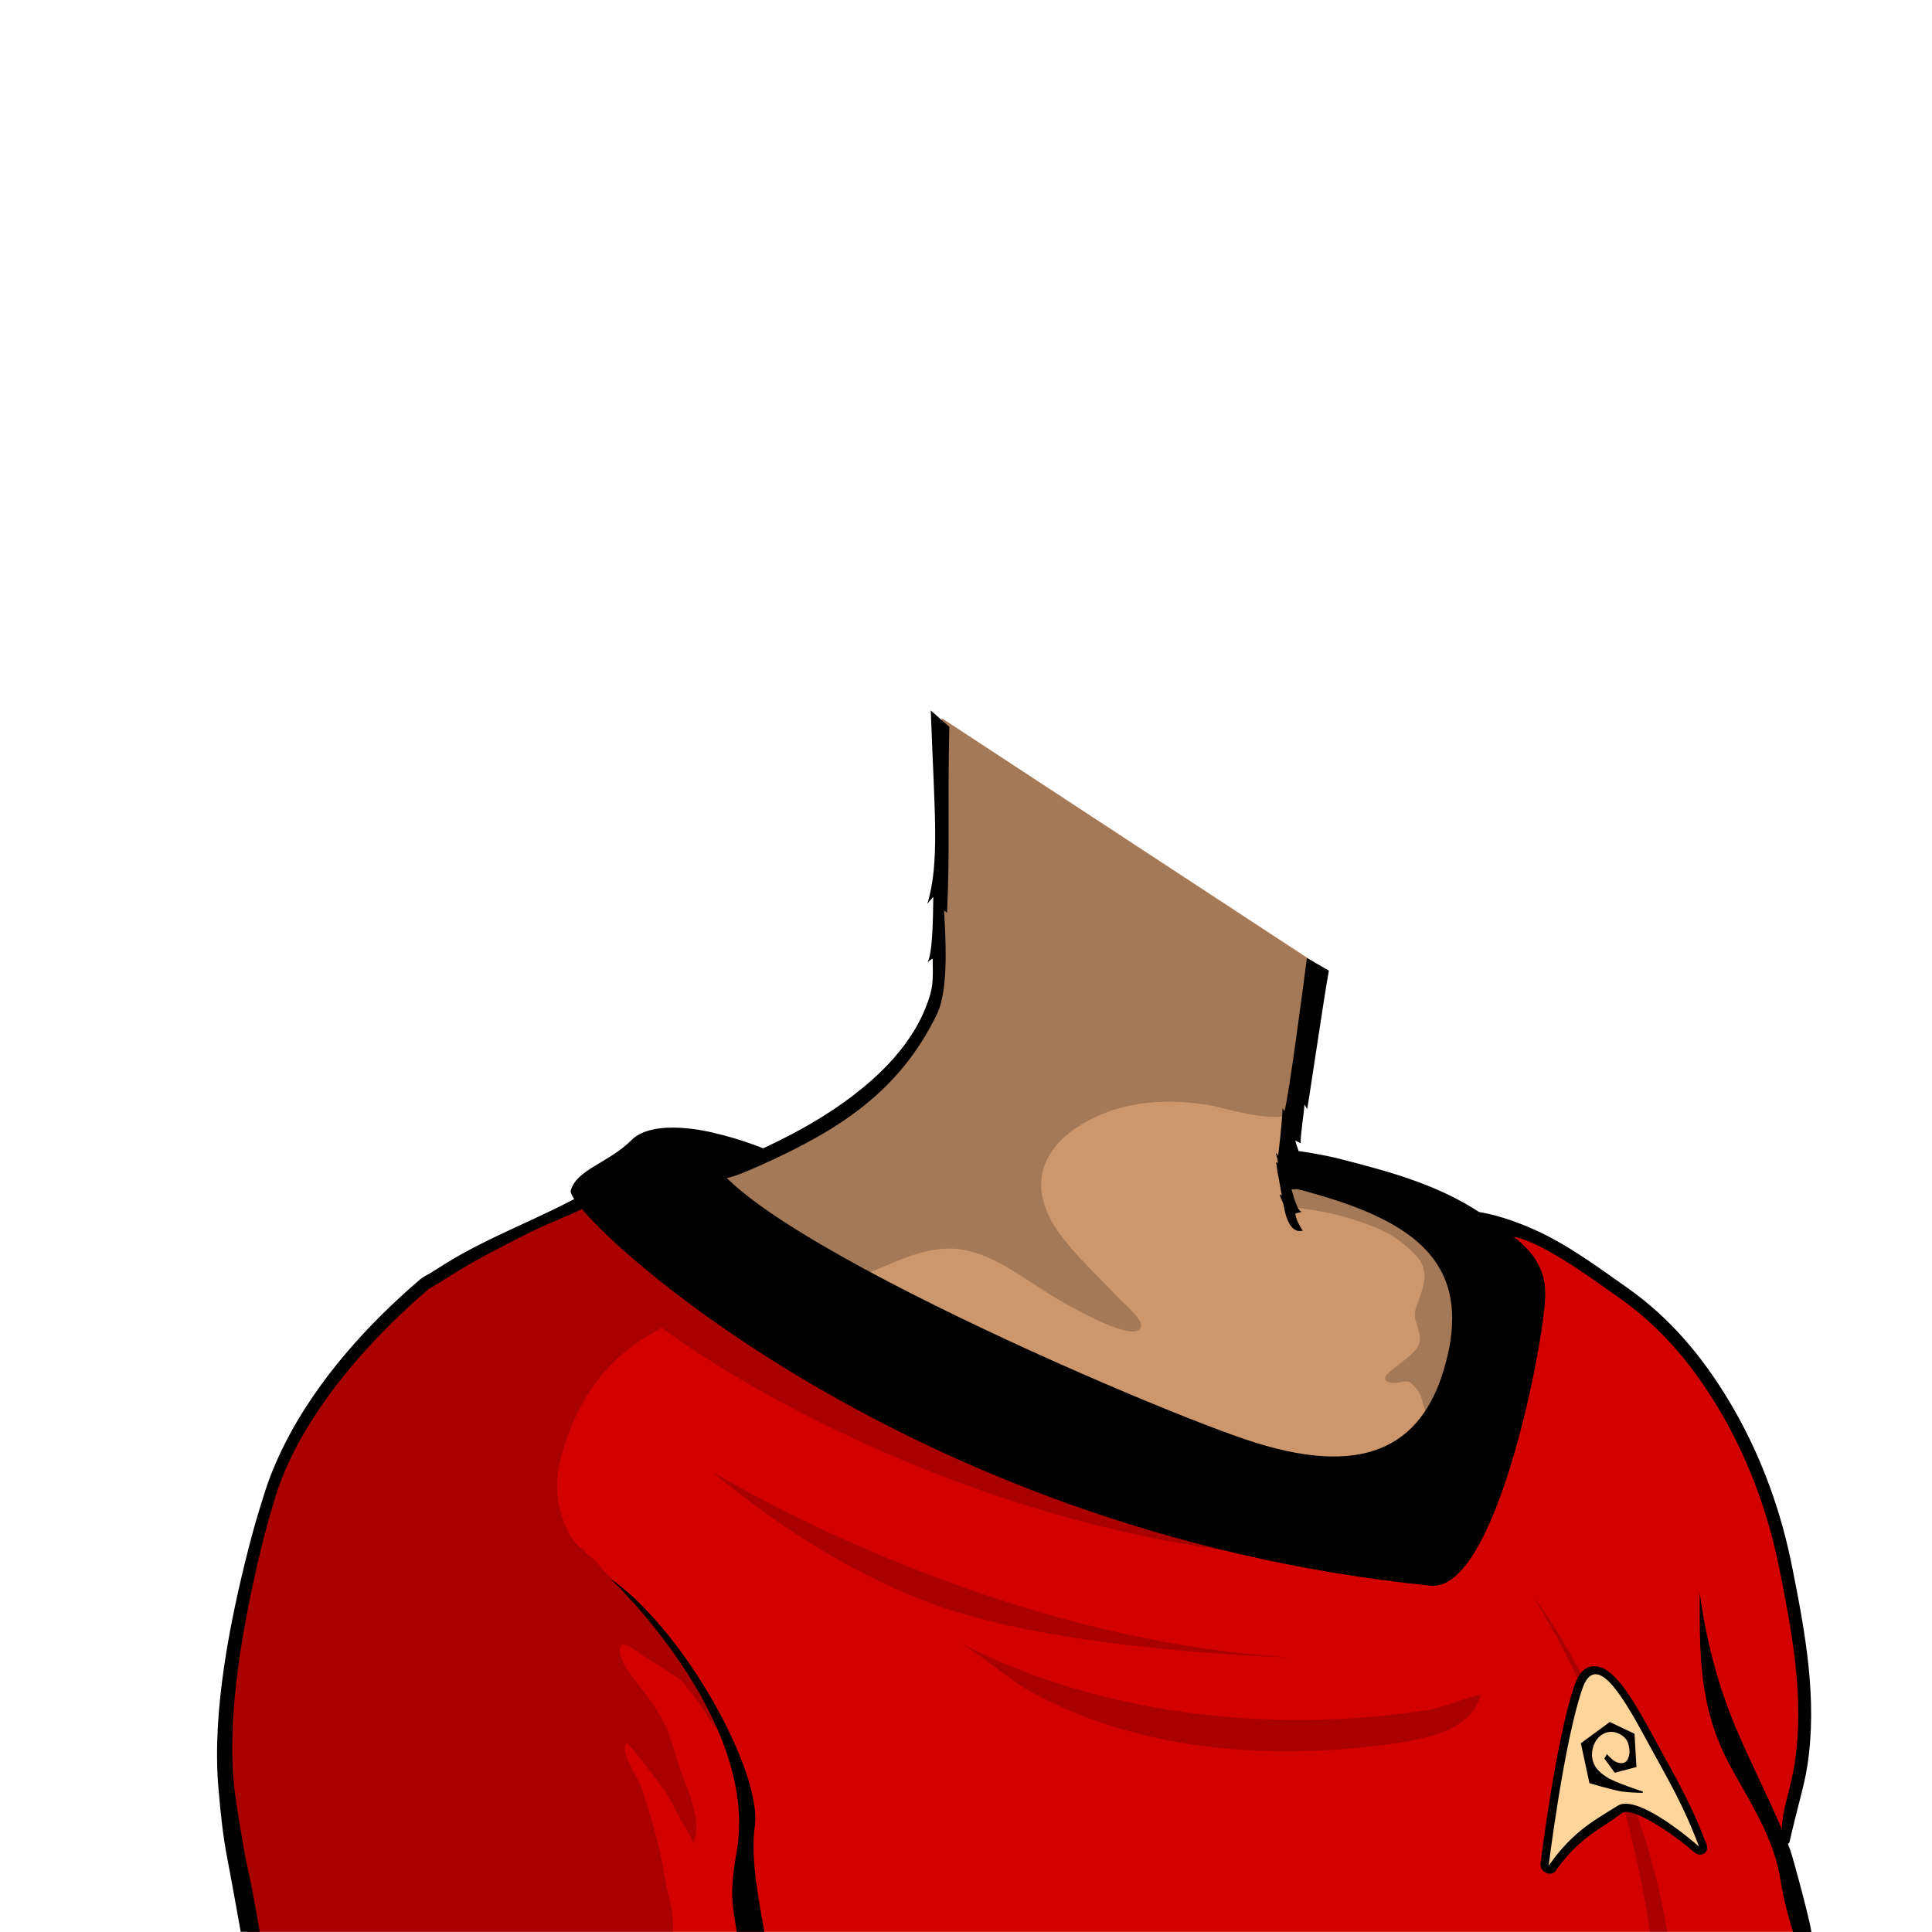
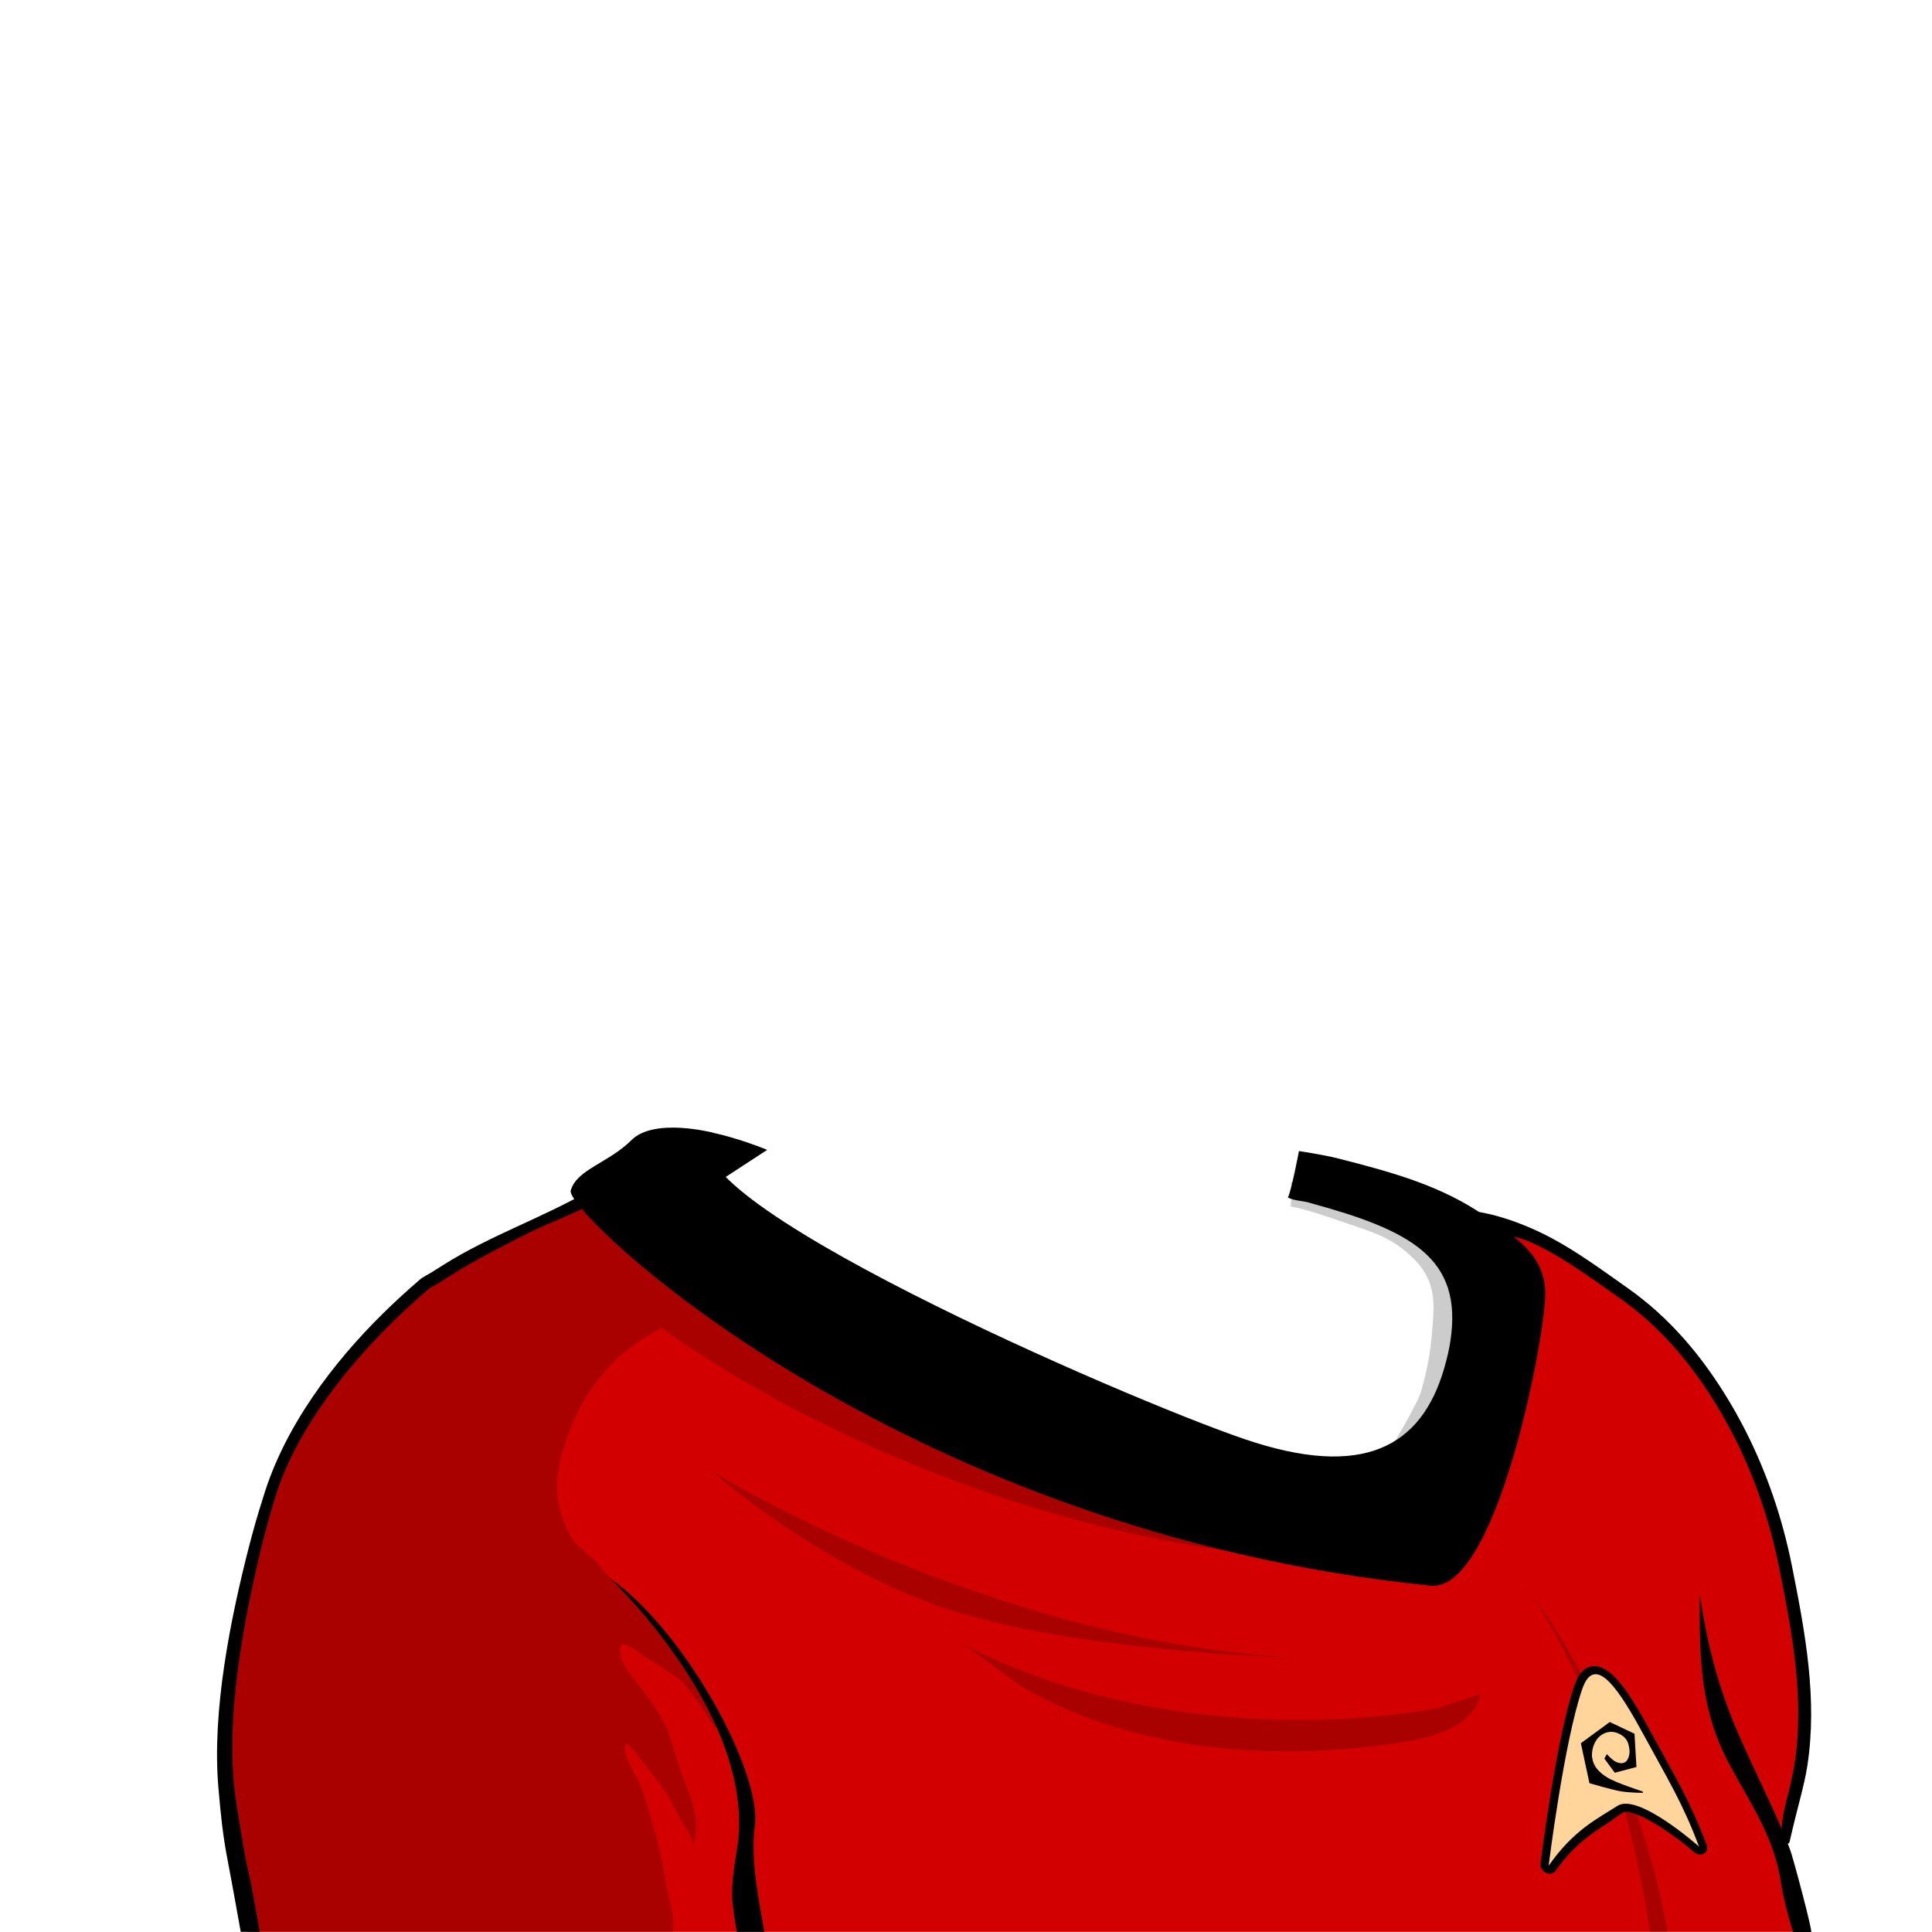
<svg xmlns="http://www.w3.org/2000/svg" version="1.1" id="svg18722" width="400" height="400" viewBox="0 0 400 400" xml:space="preserve">
  <defs id="defs18726" />
  <g id="layer1" style="display:none">
    <path d="m 283.203,206.169 -69.571,-54.875 -5.489,30.848 -6.207,17.475 c -3.965,4.803 -9.041,15.215 -18.424,23.548 -9.301,8.26 -23.844,13.489 -36.213,21.172 0,0 -14.909,16.74 61.205,48.912 76.113,32.172 84.745,27.987 88.931,20.14 4.184,-7.847 12.844,-41.349 8.92,-49.197 -6.956,-7.114 -22.023,-15.661 -39.111,-19.493 z" style="fill:#cd976d;fill-opacity:1;fill-rule:nonzero;stroke:none;stroke-width:1.333" id="path19870" />
    <path d="m 206.127,193.478 c 1.617,-3.929 2.913,-7.985 4.096,-12.064 1.291,-4.452 3.764,-24.061 5.256,-28.48 0,0 -3.833,-3.407 -3.833,-3.405 -1.011,4.996 -3.077,25.175 -4.128,30.153 -1.273,6.027 -3.689,11.929 -6.271,17.54 -2.109,4.584 -5.355,9.036 -8.349,13.077 -3.142,4.24 -6.747,7.938 -10.552,11.607 -9.847,9.496 -22.544,15.42 -35.24,20.512 0.401,0.984 1.52,1.521 2.581,1.551 1.399,0.037 4.179,-1.079 8.355,-2.967 15.955,-7.219 30.292,-18.603 40.228,-33.089 2.852,-4.16 5.62,-9 7.857,-14.435 z" style="fill:#000000;fill-opacity:1;fill-rule:nonzero;stroke:none;stroke-width:1.333" id="path19890" />
-     <path id="path19920" style="opacity:0.2;fill:#000000;fill-opacity:1;fill-rule:nonzero;stroke:none;stroke-width:1.333" d="m 213.633,151.295 -5.49,30.848 -0.176,0.494 -0.018,0.051 c -0.008,0.045 -0.016,0.08 -0.016,0.08 -0.592,3.267 -1.676,6.141 -3.115,8.736 -10e-4,0.002 -0.003,0.004 -0.004,0.006 l -2.879,8.107 c -2.973,3.602 -6.573,10.359 -12.145,17.027 -0.929,1.112 -1.912,2.221 -2.957,3.312 -0.513,0.536 -1.088,1.05 -1.631,1.576 -0.563,0.545 -1.094,1.103 -1.691,1.633 -0.014,0.012 -0.031,0.023 -0.045,0.035 -1.15,1.019 -2.378,1.993 -3.674,2.93 -9.184,6.64 -21.67,11.485 -32.494,18.207 0,0 -3.004,3.408 0.631,10.084 4.98,5.726 14.499,11.315 17.158,11.797 11.037,2 20.537,-7.647 31.389,-7.719 8.56,-0.057 16.284,7.041 23.461,11.033 1.507,0.837 15.568,9.024 16.307,5.066 0.293,-1.579 -4.003,-5.162 -4.896,-6.111 -3.933,-4.175 -8.28,-8.159 -11.734,-12.746 -2.711,-3.601 -4.668,-8.113 -3.879,-12.551 0.693,-3.899 3.438,-7.19 6.709,-9.422 8.351,-5.697 18.133,-6.576 27.859,-4.957 2.648,0.44 19.542,5.111 21.115,1.842 0,-0.001 4.459,-9.266 4.459,-9.266 l 7.324,-15.219 z m 53.586,98.479 c 3.801,0.733 7.832,0.962 13.572,2.904 5.595,1.893 8.482,3.223 12.512,7.404 3.279,3.714 0.743,7.504 -0.35,11.459 -0.293,2.161 1.43,4.261 0.947,6.369 -0.452,1.965 -3.195,3.668 -4.652,4.887 -1.188,0.991 -4.064,2.741 -1.4,3.473 1.172,0.323 2.848,-0.535 3.887,-0.174 0.449,0.157 1.309,1.219 1.688,1.617 1.215,1.279 1.27,5.123 2.678,5.834 2.56,1.295 5.515,-4.099 6.244,-5.721 1.755,-3.904 3.369,-7.891 4.387,-12.059 0.196,-0.802 0.363,-1.614 0.51,-2.43 0.246,-4.011 0.035,-7.302 -0.887,-9.146 -6.956,-7.114 -22.021,-15.66 -39.109,-19.492 0.284,2.605 0.031,3.958 -0.025,5.074 z" />
+     <path style="opacity:0.2;fill:#000000;fill-opacity:1;fill-rule:nonzero;stroke:none;stroke-width:1.333" d="m 213.633,151.295 -5.49,30.848 -0.176,0.494 -0.018,0.051 c -0.008,0.045 -0.016,0.08 -0.016,0.08 -0.592,3.267 -1.676,6.141 -3.115,8.736 -10e-4,0.002 -0.003,0.004 -0.004,0.006 l -2.879,8.107 c -2.973,3.602 -6.573,10.359 -12.145,17.027 -0.929,1.112 -1.912,2.221 -2.957,3.312 -0.513,0.536 -1.088,1.05 -1.631,1.576 -0.563,0.545 -1.094,1.103 -1.691,1.633 -0.014,0.012 -0.031,0.023 -0.045,0.035 -1.15,1.019 -2.378,1.993 -3.674,2.93 -9.184,6.64 -21.67,11.485 -32.494,18.207 0,0 -3.004,3.408 0.631,10.084 4.98,5.726 14.499,11.315 17.158,11.797 11.037,2 20.537,-7.647 31.389,-7.719 8.56,-0.057 16.284,7.041 23.461,11.033 1.507,0.837 15.568,9.024 16.307,5.066 0.293,-1.579 -4.003,-5.162 -4.896,-6.111 -3.933,-4.175 -8.28,-8.159 -11.734,-12.746 -2.711,-3.601 -4.668,-8.113 -3.879,-12.551 0.693,-3.899 3.438,-7.19 6.709,-9.422 8.351,-5.697 18.133,-6.576 27.859,-4.957 2.648,0.44 19.542,5.111 21.115,1.842 0,-0.001 4.459,-9.266 4.459,-9.266 l 7.324,-15.219 z" id="path19920" />
    <path d="m 285.866,207.638 c -0.011,-0.004 -0.125,0.151 -0.133,0.161 -3.985,5.219 -6.399,12.183 -9.179,18.081 -1.245,2.641 -2.552,5.261 -3.775,7.915 -1.973,4.285 -5.531,8.924 -4.212,13.912 0.204,0.773 1.896,8.104 1.395,7.94 -4.604,-1.516 -4.921,-10.645 -4.359,-14.457 0.132,-0.899 14.503,-36.109 14.503,-36.109 0,0 5.759,2.556 5.76,2.557" style="fill:#000000;fill-opacity:1;fill-rule:nonzero;stroke:none;stroke-width:1.333" id="path19894" />
  </g>
  <g id="g4" style="display:none">
    <path d="m 283.203,206.169 -69.571,-54.875 -5.489,30.848 -6.207,17.475 c -3.965,4.803 -9.041,15.215 -18.424,23.548 -9.301,8.26 -23.844,13.489 -36.213,21.172 0,0 -14.909,16.74 61.205,48.912 76.113,32.172 84.745,27.987 88.931,20.14 4.184,-7.847 12.844,-41.349 8.92,-49.197 -6.956,-7.114 -22.023,-15.661 -39.111,-19.493 z" style="display:inline;fill:#cd976d;fill-opacity:1;fill-rule:nonzero;stroke:none;stroke-width:1.333" id="path4" />
    <path id="path5" style="display:inline;opacity:1;fill:#000000;fill-opacity:1;fill-rule:nonzero;stroke:none;stroke-width:1.333" d="m 211.645,149.529 c -0.815,4.031 -2.31,17.836 -3.412,25.676 -0.989,5.04 -2.473,10.932 -4.404,13.85 0,0 1.008,-0.799 1.684,-1.527 -0.158,0.527 -0.315,1.054 -0.482,1.578 -1.375,3.175 -4.044,9.129 -5.432,10.809 0.209,-0.253 0.886,-0.411 1.191,-0.561 -0.355,0.523 -0.616,1.004 -0.746,1.551 -1.922,3.198 -4.267,6.012 -6.555,9.1 -3.142,4.24 -7.337,8.233 -11.143,11.902 -9.847,9.496 -22.544,15.42 -35.24,20.512 0.401,0.984 1.521,1.521 2.582,1.551 1.399,0.037 4.178,-1.079 8.354,-2.967 15.955,-7.219 30.293,-18.603 40.229,-33.09 2.852,-4.16 4.732,-8.555 6.969,-13.99 0.335,-0.815 0.831,-2.254 1.383,-3.932 0.507,-0.476 0.667,-0.181 1.52,-2.93 1.107,-3.569 1.761,-5.104 2.16,-6.383 0.4,-1.277 0.773,-2.352 1.23,-5.361 0.559,-3.673 1.809,-9.652 1.809,-9.652 0.313,-2.443 0.77,-8.678 2.138,-12.73 0,0 -3.834,-3.406 -3.834,-3.404 z m 68.461,55.553 c -0.843,2.063 -1.681,4.127 -2.521,6.191 -1.804,4.433 -3.606,8.867 -5.4,13.305 -0.416,1.032 -0.698,2.109 -0.988,3.18 -0.152,0.557 -0.282,1.136 -0.486,1.678 -0.156,0.419 -0.188,0.913 -0.387,1.314 -0.101,-0.216 -0.282,-0.42 -0.389,-0.639 -0.185,0.319 -0.288,0.718 -0.43,1.061 -0.233,0.564 -0.516,1.091 -0.758,1.648 -0.247,0.567 -0.553,1.129 -0.754,1.713 -0.253,0.731 -0.541,1.502 -0.654,2.271 -0.069,0.471 -0.072,0.951 -0.105,1.424 -0.011,0.167 -0.252,1.344 -0.184,1.408 -0.16,-0.153 -0.253,-0.495 -0.494,-0.525 -0.329,0.555 -0.504,1.46 -0.588,2.092 -0.121,-0.119 -0.205,-0.282 -0.398,-0.268 -0.151,0.492 -0.136,1.09 -0.234,1.615 -0.079,0.416 -0.106,0.801 -0.111,1.229 -0.008,0.804 -0.18,1.657 -0.066,2.461 0.063,0.445 0.368,0.735 0.379,1.207 -0.185,0.091 -0.383,-0.062 -0.58,-0.072 0.076,0.507 0.348,0.97 0.568,1.426 0.215,0.444 0.27,0.875 0.363,1.359 0.169,0.879 0.394,1.758 0.758,2.576 0.285,0.644 0.668,1.292 1.244,1.719 0.256,0.189 0.545,0.328 0.857,0.395 0.099,0.021 0.98,0.006 0.973,-0.006 -0.659,-1.145 -1.392,-2.25 -1.533,-3.615 0.483,-0.091 0.977,-0.196 1.428,-0.408 -0.944,0.472 -2.096,-4.174 -2.223,-4.627 0.451,0.115 1.089,0.131 1.209,-0.318 0.047,-0.173 -0.015,-0.355 -0.068,-0.525 -0.377,-1.208 -0.419,-2.519 -0.117,-3.748 0.443,0.248 0.954,0.372 1.461,0.357 -0.2,-1.845 0.032,-3.737 0.678,-5.479 0.369,0.192 0.741,0.384 1.111,0.574 0.709,-2.661 1.542,-5.235 2.814,-7.689 0.18,0.308 0.359,0.615 0.539,0.922 0.784,-1.392 0.864,-2.978 1.537,-4.406 2.78,-5.899 5.192,-12.863 9.178,-18.082 0.008,-0.011 0.122,-0.164 0.133,-0.16 -0.001,-0.001 -5.76,-2.557 -5.76,-2.557 z" />
    <path id="path6" style="display:inline;opacity:0.2;fill:#000000;fill-opacity:1;fill-rule:nonzero;stroke:none;stroke-width:1.333" d="m 213.633,151.295 -5.49,30.848 -0.176,0.494 -0.018,0.051 c -0.008,0.045 -0.016,0.08 -0.016,0.08 -0.592,3.267 -1.676,6.141 -3.115,8.736 -10e-4,0.002 -0.003,0.004 -0.004,0.006 l -2.879,8.107 c -2.973,3.602 -6.573,10.359 -12.145,17.027 -0.929,1.112 -1.912,2.221 -2.957,3.312 -0.513,0.536 -1.088,1.05 -1.631,1.576 -0.563,0.545 -1.094,1.103 -1.691,1.633 -0.014,0.012 -0.031,0.023 -0.045,0.035 -1.15,1.019 -2.378,1.993 -3.674,2.93 -9.184,6.64 -21.67,11.485 -32.494,18.207 0,0 -3.004,3.408 0.631,10.084 4.98,5.726 14.499,11.315 17.158,11.797 11.037,2 20.537,-7.647 31.389,-7.719 8.56,-0.057 16.284,7.041 23.461,11.033 1.507,0.837 15.568,9.024 16.307,5.066 0.293,-1.579 -4.003,-5.162 -4.896,-6.111 -3.933,-4.175 -8.28,-8.159 -11.734,-12.746 -2.711,-3.601 -4.668,-8.113 -3.879,-12.551 0.693,-3.899 3.438,-7.19 6.709,-9.422 8.351,-5.697 18.133,-6.576 27.859,-4.957 2.648,0.44 19.542,5.111 21.115,1.842 0,-0.001 4.459,-9.266 4.459,-9.266 l 7.324,-15.219 z m 53.586,98.479 c 3.801,0.733 7.832,0.962 13.572,2.904 5.595,1.893 8.482,3.223 12.512,7.404 3.279,3.714 0.743,7.504 -0.35,11.459 -0.293,2.161 1.43,4.261 0.947,6.369 -0.452,1.965 -3.195,3.668 -4.652,4.887 -1.188,0.991 -4.064,2.741 -1.4,3.473 1.172,0.323 2.848,-0.535 3.887,-0.174 0.449,0.157 1.309,1.219 1.688,1.617 1.215,1.279 1.27,5.123 2.678,5.834 2.56,1.295 5.515,-4.099 6.244,-5.721 1.755,-3.904 3.369,-7.891 4.387,-12.059 0.196,-0.802 0.363,-1.614 0.51,-2.43 0.246,-4.011 0.035,-7.302 -0.887,-9.146 -6.956,-7.114 -22.021,-15.66 -39.109,-19.492 0.284,2.605 0.031,3.958 -0.025,5.074 z" />
  </g>
-   <g id="g3">
+   <g id="g3" style="display:none">
    <path d="m 272.626,199.586 -77.633,-50.881 c 0,0 -0.754,21.943 -0.83,32.919 -0.046,6.639 0.228,19.916 0.228,19.916 -0.859,7.613 -1.497,13.292 -10.88,21.625 -9.301,8.26 -23.844,13.489 -36.213,21.172 0,0 -14.909,16.74 61.205,48.912 76.113,32.172 84.745,27.987 88.931,20.14 4.184,-7.847 12.844,-41.349 8.92,-49.197 -6.956,-7.114 -22.023,-15.661 -39.111,-19.493 z" style="display:inline;fill:#cd976d;fill-opacity:1;fill-rule:nonzero;stroke:none;stroke-width:1.333" id="path1" />
    <path id="path2" style="display:inline;opacity:1;fill:#000000;fill-opacity:1;fill-rule:nonzero;stroke:none;stroke-width:1.333" d="m 192.709,147.088 c 0.735,20.973 1.907,31.46 -0.716,40.043 0,0 0.564,-0.725 1.24,-1.453 -0.068,5.014 -0.162,11.779 -1.224,13.61 0.209,-0.253 0.781,-0.673 1.087,-0.822 0.094,4.903 0.162,6.165 -1.531,10.355 -1.978,4.892 -5.414,9.416 -9.219,13.086 -9.847,9.496 -22.544,15.42 -35.24,20.512 0.401,0.984 1.521,1.521 2.582,1.551 1.399,0.037 4.178,-1.079 8.354,-2.967 15.955,-7.219 28.202,-15.126 35.939,-31.019 2.492,-5.119 1.786,-15.936 1.473,-21.546 0.101,0.164 0.406,0.342 0.63,0.522 0.62,-13.947 0.064,-20.595 0.461,-38.466 0,0 -3.834,-3.406 -3.834,-3.404 z m 73.22,82.982 c -0.101,-0.216 -0.282,-0.42 -0.389,-0.639 -0.11,3.641 -0.94,9.799 -0.897,9.839 -0.16,-0.153 -0.253,-0.495 -0.494,-0.525 0.161,0.6 0.483,1.532 0.399,2.164 -0.121,-0.119 -0.205,-0.282 -0.398,-0.268 0.202,0.544 0.238,1.218 0.308,1.831 0.054,0.468 0.22,0.938 0.287,1.431 0.109,0.797 0.298,1.533 0.411,2.337 0.063,0.445 0.113,0.689 0.248,1.22 -0.12,-0.02 -0.259,-0.055 -0.436,-0.177 0.076,0.507 0.335,1.061 0.555,1.517 0.215,0.444 0.27,0.875 0.363,1.359 0.169,0.879 0.394,1.758 0.758,2.576 0.285,0.644 0.668,1.292 1.244,1.719 0.256,0.189 0.545,0.328 0.857,0.395 0.099,0.021 0.98,0.006 0.973,-0.006 -0.659,-1.145 -1.392,-2.25 -1.533,-3.615 0.483,-0.091 0.977,-0.196 1.428,-0.408 -0.944,0.472 -2.096,-4.174 -2.223,-4.627 0.451,0.115 1.089,0.131 1.209,-0.318 0.047,-0.173 -0.015,-0.355 -0.068,-0.525 -0.377,-1.208 -0.419,-2.519 -0.117,-3.748 0.443,0.248 0.954,0.372 1.461,0.357 -0.2,-1.845 -1.209,-3.937 -1.728,-5.845 0.369,0.192 0.741,0.384 1.111,0.574 0.173,-3.309 0.572,-5.068 0.827,-8.003 0.18,0.308 0.359,0.615 0.539,0.922 0.172,-0.305 3.548,-23.607 4.504,-28.646 l -4.549,-2.63 c -0.495,3.9 -3.825,29.283 -4.65,31.74 z" />
    <path id="path3" style="display:inline;opacity:0.2;fill:#000000;fill-opacity:1;fill-rule:nonzero;stroke:none;stroke-width:1.333" d="m 194.994,148.706 c -0.321,12.519 -0.042,20.537 -0.392,28.23 -0.351,7.693 -0.598,9.699 -0.73,17.378 -0.034,2.01 0.772,4.014 0.15,9.741 -0.622,5.716 -2.653,9.027 -4.97,12.22 -2.405,3.313 -4.788,6.223 -5.54,6.891 -0.014,0.012 -0.031,0.023 -0.045,0.035 -9.299,8.234 -23.471,13.252 -36.168,21.137 0,0 -3.004,3.408 0.631,10.084 4.98,5.726 14.499,11.315 17.158,11.797 11.037,2 20.537,-7.647 31.389,-7.719 8.56,-0.057 16.284,7.041 23.461,11.033 1.507,0.837 15.568,9.024 16.307,5.066 0.293,-1.579 -4.003,-5.162 -4.896,-6.111 -3.933,-4.175 -8.28,-8.159 -11.734,-12.746 -2.711,-3.601 -4.668,-8.113 -3.879,-12.551 0.693,-3.899 3.438,-7.19 6.709,-9.422 8.351,-5.697 18.133,-6.576 27.859,-4.957 2.648,0.44 15.77,4.445 17.343,1.176 2.374,-5.425 1.494,-21.87 5.422,-30.032 z m 72.225,101.067 c 3.801,0.733 7.832,0.962 13.572,2.904 5.595,1.893 8.482,3.223 12.512,7.404 3.279,3.714 0.743,7.504 -0.35,11.459 -0.293,2.161 1.43,4.261 0.947,6.369 -0.452,1.965 -3.195,3.668 -4.652,4.887 -1.188,0.991 -4.064,2.741 -1.4,3.473 1.172,0.323 2.848,-0.535 3.887,-0.174 0.449,0.157 1.309,1.219 1.688,1.617 1.215,1.279 1.27,5.123 2.678,5.834 2.56,1.295 5.515,-4.099 6.244,-5.721 1.755,-3.904 3.369,-7.891 4.387,-12.059 0.196,-0.802 0.363,-1.614 0.51,-2.43 0.246,-4.011 0.035,-7.302 -0.887,-9.146 -6.956,-7.114 -22.021,-15.66 -39.109,-19.492 0.284,2.605 0.031,3.958 -0.025,5.074 z" />
  </g>
  <g id="g18730">
    <path d="m 51.22,399.967 c 0.157,-3.777 -0.619,-8.853 -1.349,-12.359 -0.169,-0.815 -0.337,-1.619 -0.491,-2.415 -0.339,-1.756 -0.733,-3.455 -1.117,-5.097 -0.74,-3.175 -1.497,-6.428 -1.811,-9.993 -1.091,-12.448 0.939,-28.527 6.203,-49.152 0.892,-3.495 1.879,-6.932 2.932,-10.217 4.099,-13.757 13.952,-27.109 24.605,-37.627 2.391,-2.36 4.979,-4.739 7.689,-7.069 0.351,-0.301 0.825,-0.565 1.329,-0.844 0.303,-0.167 0.6,-0.332 0.879,-0.505 0.832,-0.519 1.663,-1.04 2.492,-1.564 5.359,-3.384 11.028,-6.247 16.512,-9.015 4.347,-2.193 8.841,-4.461 13.196,-6.996 5.441,-3.167 8.673,-4.957 11.84,-4.957 2.645,0 5.489,1.151 10.492,4.249 3.553,2.2 6.947,4.797 10.231,7.309 3.017,2.308 6.137,4.696 9.413,6.805 1.256,0.808 2.611,1.793 4.045,2.836 2.161,1.573 4.387,3.192 6.544,4.403 2.053,1.152 4.127,1.687 6.131,2.205 1.312,0.337 2.667,0.688 3.947,1.207 3.031,1.232 5.999,2.853 8.868,4.423 3.617,1.976 7.333,4.008 11.361,5.401 2.737,0.948 5.621,1.819 8.675,2.74 7.205,2.176 14.612,4.411 20.352,7.756 3.295,1.921 6.611,2.973 9.817,3.989 3.415,1.084 6.641,2.107 9.74,4.103 4.212,2.713 12.504,7.267 20.7,7.267 1.785,0 3.497,-0.217 5.089,-0.647 0.859,-0.231 1.752,-0.455 2.663,-0.681 5.621,-1.407 11.995,-2.999 15.731,-7.697 6.973,-8.768 6.405,-19.82 5.855,-30.509 -0.284,-5.508 -0.552,-10.731 0.199,-15.461 h 0.045 c 5.781,0 11.536,3.093 16.613,5.824 4.595,2.471 9.023,5.608 13.305,8.641 l 2.101,1.485 c 8.115,5.711 14.96,13.373 20.928,23.431 4.667,7.863 8.3,16.504 10.799,25.683 0.688,2.524 1.304,5.145 1.831,7.789 2.491,12.507 5.315,26.681 3.124,40.732 -0.375,2.404 -0.975,4.755 -1.733,7.732 -0.505,1.976 -1.067,4.173 -1.695,6.881 -0.261,0.036 -0.511,0.14 -0.717,0.304 -0.508,0.424 -0.681,1.085 -0.461,1.668 0.092,0.247 0.195,0.501 0.307,0.757 0.621,1.42 1.264,3.008 1.753,4.972 0.333,1.332 0.732,2.687 1.135,4.051 0.655,2.221 1.325,5.967 1.695,8.163 z" style="fill:#d30000;fill-opacity:1;fill-rule:nonzero;stroke:none;stroke-width:1.333" id="path19818" />
    <path d="m 320.073,258.735 c 4.527,2.435 8.925,5.551 13.179,8.563 l 2.107,1.489 c 7.971,5.609 14.704,13.152 20.584,23.059 4.611,7.771 8.201,16.312 10.673,25.388 0.681,2.499 1.291,5.092 1.812,7.707 2.471,12.409 5.272,26.476 3.115,40.313 -0.365,2.344 -0.929,4.557 -1.712,7.619 -1.451,5.683 -1.391,10.324 0.579,15.979 1.019,2.925 0.796,5.861 1.183,8.823 0.336,2.567 -0.081,2.293 3.093,2.293 -0.389,-4.139 -2.055,-8.463 -3.08,-12.569 -0.473,-1.899 -1.087,-3.495 -1.835,-5.207 -0.1,-0.229 -0.192,-0.457 -0.277,-0.685 0.497,0.311 0.907,0.313 1.029,-0.224 1.727,-7.572 3,-11.415 3.655,-15.617 2.157,-13.843 -0.432,-27.677 -3.133,-41.245 -0.529,-2.653 -1.145,-5.285 -1.855,-7.887 -2.512,-9.221 -6.192,-18.024 -10.953,-26.047 -5.733,-9.659 -12.564,-17.703 -21.343,-23.88 -5.095,-3.585 -10.141,-7.307 -15.557,-10.219 -5.795,-3.116 -14.228,-6.284 -20.81,-5.807 -2.845,14.349 6.654,33.257 -3.745,46.331 -4.008,5.039 -11.645,6.264 -17.628,7.876 -8.212,2.212 -17.945,-2.143 -24.613,-6.437 -6.275,-4.041 -13.04,-4.293 -19.615,-8.125 -8.352,-4.869 -20.056,-7.42 -29.284,-10.615 -7.139,-2.473 -13.264,-6.996 -20.157,-9.797 -3.3,-1.34 -6.695,-1.528 -9.912,-3.333 -3.496,-1.961 -7.315,-5.133 -10.512,-7.193 -6.784,-4.367 -12.783,-9.865 -19.667,-14.128 -10.713,-6.633 -12.617,-4.897 -23.153,1.236 -9.796,5.701 -20.769,9.381 -30.443,15.491 -0.827,0.521 -1.655,1.041 -2.484,1.559 -0.767,0.48 -1.687,0.879 -2.389,1.483 -2.66,2.287 -5.255,4.661 -7.763,7.137 -10.033,9.907 -20.287,23.212 -24.728,38.124 -1.072,3.343 -2.063,6.795 -2.96,10.312 -3.749,14.689 -7.645,33.769 -6.248,49.727 0.487,5.557 0.892,9.663 1.883,14.809 0.889,4.616 2.731,14.932 2.731,14.932 h 3.931 c 0,0 -1.439,-8.523 -2.145,-11.585 -0.204,-0.885 -0.409,-1.775 -0.597,-2.675 -0.373,-1.792 -2.179,-12.241 -2.536,-15.704 -1.271,-12.288 0.493,-28.212 5.393,-48.683 0.831,-3.467 1.756,-6.879 2.751,-10.14 3.843,-13.623 13.867,-26.82 24.4,-37.219 2.373,-2.344 4.94,-4.704 7.628,-7.015 0.259,-0.221 0.683,-0.456 1.132,-0.704 0.319,-0.176 0.635,-0.352 0.931,-0.537 0.833,-0.52 1.665,-1.043 2.496,-1.567 5.309,-3.353 10.955,-6.203 16.412,-8.957 4.367,-2.204 9.569,-3.935 13.948,-6.484 7.749,-4.511 10.648,-6.604 19.257,-1.788 6.884,3.849 12.468,9.545 18.583,14.432 9.741,7.785 24.58,8.169 35.533,15.411 3.105,2.052 5.305,4.876 8.923,6.035 4.033,1.291 8.309,1.04 12.173,2.485 9.635,3.605 20.005,6.996 29.804,10.449 3.367,1.185 8.304,2.068 11.155,4.041 3.096,2.144 4.253,5.273 8.125,7.112 5.773,2.743 16.633,3.699 21.915,0.483 3.46,-2.105 5.493,-6.025 8.385,-8.772 2.737,-2.599 5.804,-3.248 7.349,-6.905 1.144,-2.703 0.373,-6.28 0.751,-9.208 0.525,-4.08 2.039,-7.963 2.891,-11.975 1.097,-5.168 -1.485,-9.993 -0.449,-14.835 4.801,-0.243 7.843,0.784 12.097,3.072" style="fill:#000000;fill-opacity:1;fill-rule:nonzero;stroke:none;stroke-width:1.333" id="path19898" />
    <path d="m 351.925,336.736 c 0.135,9.947 1.025,19.009 6.075,28.447 4.219,7.887 9.261,15.096 10.647,24.139 0.563,3.657 1.565,7.375 2.651,10.908 1.233,0.013 2.467,0.028 3.7,0.043 0.46,0.005 -3.808,-15.828 -4.353,-17.26 -3.184,-8.371 -7.583,-16.621 -11.137,-24.992 -3.843,-9.052 -6.287,-18.467 -7.595,-28.212 -0.008,2.365 -0.017,4.669 0.013,6.928" style="fill:#000000;fill-opacity:1;fill-rule:nonzero;stroke:none;stroke-width:1.333" id="path19902" />
-     <path d="m 147.472,234.485 c 0,0 -12.032,-3.139 -16.74,1.569 -4.708,4.708 -11.417,6.088 -12.576,10.473 -1.159,4.387 67.155,70.611 178.057,81.771 13.623,1.371 23.569,-50.755 23.715,-60.16 0.125,-8.121 -5.781,-11.752 -12.509,-16.406 -8.849,-6.122 -18.674,-8.924 -30.327,-11.874 -3.336,-0.845 -8.16,-1.54 -8.16,-1.54 0,0 -1.948,5.635 -2.708,7.099 1.465,0.757 3.115,0.851 4.651,1.385 20.592,5.625 32.053,13.569 29.412,30.847 -0.137,0.9 -0.308,1.795 -0.511,2.681 -0.229,1 -0.488,1.993 -0.775,2.979 -4.708,16.216 -16.74,23.017 -41.327,14.647 -24.587,-8.369 -122.759,-50.917 -110.204,-63.472" style="fill:#000000;fill-opacity:1;fill-rule:nonzero;stroke:none;stroke-width:1.333" id="path19906" />
+     <path d="m 147.472,234.485 c 0,0 -12.032,-3.139 -16.74,1.569 -4.708,4.708 -11.417,6.088 -12.576,10.473 -1.159,4.387 67.155,70.611 178.057,81.771 13.623,1.371 23.569,-50.755 23.715,-60.16 0.125,-8.121 -5.781,-11.752 -12.509,-16.406 -8.849,-6.122 -18.674,-8.924 -30.327,-11.874 -3.336,-0.845 -8.16,-1.54 -8.16,-1.54 0,0 -1.529,8.146 -2.289,9.61 1.465,0.757 3.219,0.641 4.755,1.176 20.592,5.625 31.53,11.268 28.889,28.545 -0.137,0.9 -0.308,1.795 -0.511,2.681 -0.229,1 -0.488,1.993 -0.775,2.979 -4.708,16.216 -16.74,23.017 -41.327,14.647 -24.587,-8.369 -122.759,-50.917 -110.204,-63.472" style="fill:#000000;fill-opacity:1;fill-rule:nonzero;stroke:none;stroke-width:1.333" id="path19906" />
    <path d="m 147.472,234.485 c 5.88,1.276 11.361,3.588 11.361,3.588 l -11.335,7.392 -6.407,-5.256 c 0,0 0.44,-7.013 6.38,-5.724" style="fill:#000000;fill-opacity:1;fill-rule:nonzero;stroke:none;stroke-width:1.333" id="path19910" />
    <path id="path19968" style="opacity:0.2;fill:#000000;fill-opacity:1;fill-rule:nonzero;stroke:none;stroke-width:1.333" d="m 198.236,339.863 c 0.067,0.036 0.133,0.072 0.201,0.107 28.788,15.065 64.884,19.068 96.816,14.129 3.927,-0.607 7.403,-2.328 11.236,-3.248 -1.54,7.268 -11.432,9.197 -17.372,10.057 -25.223,3.651 -52.589,1.889 -75.348,-10.46 -5.513,-2.992 -10.136,-7.656 -15.533,-10.585 M 147.483,304.698 c 0,0 56.431,34.884 120.297,38.484 0,0 -42.115,-1.011 -69.524,-9.373 C 170.849,325.446 147.483,304.698 147.483,304.698 m 197.693,95.269 c -3.26,-20.373 -11.523,-38.48 -18.106,-51.385 9.436,20.861 13.48,43.684 14.507,51.385 z m -18.106,-51.438 c -2.823,-6.24 -6.304,-12.662 -9.757,-18.138 0,0 4.97,6.221 10.489,17.04 m -181.618,3.099 c -2.381,-4.265 -6.005,-8.005 -9.127,-11.744 -2.523,-3.023 -5.085,-6.012 -7.685,-8.968 -1.981,-2.253 -3.983,-4 -5.765,-6.307 -0.735,-0.948 -2.311,-1.685 -2.801,-2.689 -2.7,-1.368 -4.421,-6.183 -5.024,-8.869 -0.855,-3.812 -0.416,-7.789 0.708,-11.496 2.336,-7.7 5.676,-13.955 11.541,-19.363 2.939,-2.708 5.421,-4.224 8.949,-6.172 17.989,13.241 67.612,42.032 128.543,47.448 -3.196,-0.284 -7.64,-3.517 -10.503,-4.836 -18.803,-8.656 -37.963,-16.021 -55.588,-27.029 -9.6,-5.996 -18.812,-12.588 -27.825,-19.427 -8.203,-6.223 -17.76,-12.291 -24.889,-19.667 -4.104,-4.247 -5.495,-9.257 -12.591,-9.255 -3.167,0 -6.399,1.792 -11.837,4.957 -4.355,2.535 -8.849,4.804 -13.196,6.997 -5.484,2.767 -11.155,5.629 -16.513,9.013 -0.829,0.524 -1.659,1.045 -2.491,1.564 -0.279,0.175 -0.576,0.34 -0.88,0.507 -0.503,0.279 -0.977,0.541 -1.329,0.843 -2.711,2.331 -5.297,4.709 -7.689,7.071 -10.653,10.516 -20.507,23.868 -24.604,37.625 -1.053,3.285 -2.04,6.723 -2.933,10.217 -5.264,20.625 -7.292,36.704 -6.201,49.152 0.312,3.565 1.071,6.819 1.811,9.993 0.383,1.643 0.779,3.341 1.117,5.097 0.152,0.796 0.32,1.6 0.491,2.417 0.68,3.268 1.391,7.888 1.357,11.561 0.016,0.192 0.029,0.383 0.045,0.576 0.005,0.075 0.02,0.145 0.028,0.219 h 87.997 c 0.44,-3.905 -1.151,-7.655 -1.757,-11.755 -0.861,-5.828 -2.569,-11.128 -4.249,-16.76 -0.552,-1.852 -1.668,-3.593 -2.549,-5.452 -0.636,-1.344 -2.015,-3.607 -1.015,-5.076 0.26,-0.383 6.639,8.119 7.299,8.981 1.808,2.36 2.749,5.099 4.359,7.573 0.841,1.293 1.58,2.704 2.192,4.175 1.727,-4.401 -0.705,-9.996 -2.291,-13.992 -1.44,-3.629 -2.061,-7.569 -3.856,-11.061 -2.005,-3.899 -5.013,-7.428 -7.637,-10.925 -0.621,-0.829 -2.163,-4.187 -1.125,-5.116 0.819,-0.733 4.479,2.319 5.301,2.776 1.985,1.105 3.944,2.512 5.893,3.733 1.468,0.92 2.376,2.375 3.341,3.58 0.904,1.128 1.847,2.401 2.725,3.771 0.609,0.949 1.652,2.927 2.421,3.343 -0.219,-0.117 -0.525,-3.232 -0.663,-3.691 -0.368,-1.228 -0.879,-2.421 -1.504,-3.541" />
    <path d="m 156.279,377.995 c 1.488,-10.985 -14.331,-40.28 -30.025,-51.265 0,0 31.067,29.161 26.272,56.613 -1.607,9.196 -0.843,10.887 0.011,16.624 h 5.701 c -0.837,-5.283 -2.961,-14.573 -1.959,-21.972" style="fill:#000000;fill-opacity:1;fill-rule:nonzero;stroke:none;stroke-width:1.333" id="path19942" />
    <path d="m 320.728,387.276 c -0.143,-0.007 -0.289,-0.044 -0.431,-0.113 -0.451,-0.217 -0.731,-0.693 -0.675,-1.144 0.129,-1.045 3.213,-25.743 6.985,-36.728 0.873,-2.543 2.096,-3.739 3.739,-3.655 3.163,0.16 6.559,5.284 11.013,13.5 0.941,1.736 1.808,3.305 2.616,4.772 3.451,6.257 5.944,10.779 8.736,18.188 0.163,0.436 0.025,0.883 -0.339,1.095 -0.152,0.089 -0.329,0.128 -0.509,0.119 -0.249,-0.012 -0.507,-0.116 -0.716,-0.303 -2.611,-2.32 -10.209,-8.051 -14.164,-8.515 -0.607,-0.072 -1.08,0.007 -1.445,0.24 -1.085,0.692 -2.077,1.488 -3.204,2.217 -3.315,2.144 -7.071,4.573 -10.84,9.973 -0.171,0.245 -0.459,0.369 -0.767,0.353" style="fill:#ffd59c;fill-opacity:1;fill-rule:nonzero;stroke:none;stroke-width:1.333" id="path19930" />
    <path d="m 334.901,373.872 c -4.297,2.74 -9.148,5.069 -14.271,12.408 0,0 3.159,-25.524 6.945,-36.551 2.687,-7.824 7.903,0.543 12.904,9.767 5.001,9.224 7.88,13.783 11.285,22.817 0,0 -12.567,-11.181 -16.864,-8.441 m 18.441,8.079 c -2.812,-7.46 -5.316,-12.001 -8.781,-18.288 -0.808,-1.465 -1.673,-3.033 -2.613,-4.768 -4.708,-8.681 -8.125,-13.743 -11.667,-13.923 -2.885,-0.147 -3.963,2.993 -4.317,4.025 -3.792,11.043 -6.884,35.799 -7.013,36.847 -0.093,0.752 0.375,1.545 1.125,1.907 0.236,0.115 0.48,0.176 0.719,0.188 0.513,0.027 0.992,-0.18 1.276,-0.588 3.711,-5.315 7.42,-7.713 10.692,-9.831 1.136,-0.735 2.1,-1.513 3.2,-2.215 0.247,-0.157 0.588,-0.208 1.041,-0.155 3.316,0.389 10.185,5.165 13.733,8.317 0.349,0.311 0.777,0.484 1.193,0.504 0.3,0.016 0.595,-0.048 0.849,-0.196 0.607,-0.355 0.836,-1.099 0.563,-1.825" style="fill:#000000;fill-opacity:1;fill-rule:nonzero;stroke:none;stroke-width:1.333" id="path19934" />
+     <path style="display:inline;opacity:0.2;fill:#000000;fill-opacity:1;fill-rule:nonzero;stroke:none;stroke-width:1.333" d="m 267.219,249.773 c 3.801,0.733 7.832,2.217 13.572,4.16 5.595,1.893 8.587,3.223 12.616,7.404 3.279,3.714 3.555,7.363 3.311,11.459 -0.381,6.404 -1.089,10.293 -2.45,15.126 -0.778,2.762 -5.855,11.122 -6.928,13.027 0.449,0.157 6.33,-2.652 6.708,-2.253 -1.772,-2.376 6.55,-7.447 8.294,-10.87 4.997,-11.117 6.331,-18.992 4.01,-23.635 -6.956,-7.114 -22.021,-15.66 -39.109,-19.492 0.284,2.605 0.031,3.958 -0.025,5.074 z" id="path7" />
  </g>
  <g id="layer5" style="display:none">
    <path d="m 331.124,349.871 5.129,12.401 5.392,-0.019 -3.663,3.343 3.512,7.852 -6.269,-5.695 -4.065,6.553 0.884,-8.011 -6.456,-2.701 6.708,-0.785 z" style="fill:#000000;fill-opacity:1;fill-rule:nonzero;stroke:none;stroke-width:1.333" id="path19938" />
  </g>
  <g id="layer6" style="display:none">
    <path id="path18248" style="color:#000000;display:inline;fill:#000000;stroke-miterlimit:40;-inkscape-stroke:none" d="m 332.591,357.189 c -4.008,0.575 -6.793,4.331 -6.215,8.362 0.579,4.032 4.308,6.85 8.316,6.275 4.008,-0.575 6.794,-4.329 6.215,-8.361 -0.579,-4.032 -4.308,-6.852 -8.316,-6.277 z m 0.19,1.324 c 2.706,-0.389 5.244,1.099 6.322,3.491 -0.388,-0.323 -0.872,-0.585 -1.413,-0.782 -1.252,-0.456 -2.859,-0.6 -4.571,-0.354 -1.712,0.246 -3.214,0.836 -4.287,1.626 -0.463,0.341 -0.854,0.728 -1.136,1.148 0.361,-2.599 2.378,-4.74 5.085,-5.128 z m 0.463,3.229 c 1.586,-0.228 3.067,-0.083 4.143,0.309 1.076,0.392 1.694,0.999 1.79,1.663 0.095,0.664 -0.328,1.418 -1.25,2.097 -0.922,0.679 -2.303,1.234 -3.888,1.462 -1.586,0.228 -3.067,0.083 -4.143,-0.309 -1.076,-0.392 -1.694,-0.997 -1.789,-1.661 -0.095,-0.664 0.327,-1.42 1.25,-2.099 0.922,-0.679 2.303,-1.234 3.888,-1.462 z m -5.065,5.267 c 0.389,0.323 0.872,0.587 1.413,0.784 1.252,0.456 2.859,0.6 4.571,0.354 1.712,-0.246 3.214,-0.836 4.287,-1.626 0.463,-0.341 0.853,-0.73 1.135,-1.15 -0.36,2.6 -2.377,4.741 -5.084,5.13 -2.708,0.389 -5.245,-1.099 -6.322,-3.493 z" />
  </g>
  <g id="layer7">
    <path style="display:inline;fill:#000000;fill-opacity:1;stroke:none;stroke-width:1.111px;stroke-linecap:butt;stroke-linejoin:miter;stroke-opacity:1" d="m 332.169,364.092 2.153,2.935 4.486,-1.186 -0.4,-6.89 -5.12,-2.427 -5.986,4.393 1.774,8.27 c 0,0 4.906,1.467 6.767,1.731 1.861,0.264 4.303,0.273 4.303,0.273 l -0.025,-0.28 c 0,0 -5.472,-1.756 -7.32,-2.887 -1.848,-1.131 -2.897,-2.367 -3.155,-4.074 -0.258,-1.707 0.526,-3.669 1.668,-4.564 1.141,-0.895 2.448,-1.021 3.58,-0.571 1.132,0.45 1.958,1.205 2.249,2.301 0.291,1.095 0.392,2.106 -0.168,3.158 -0.56,1.052 -1.72,0.857 -2.524,0.439 -0.804,-0.418 -1.763,-1.551 -1.763,-1.551 z" id="path18493" />
  </g>
  <g id="layer8" style="display:none">
    <path id="path34966" style="color:#000000;fill:#000000;fill-opacity:0.2;-inkscape-stroke:none" d="m 273.973,200.254 c 0,0 -3.714,10.044 -7.654,20.861 -3.94,10.818 -8.093,22.362 -9.016,25.527 -1.827,6.267 -1.862,12.561 -0.547,17.471 0.35,1.308 1.356,3.422 2.678,5.949 1.322,2.528 2.958,5.438 4.555,8.197 2.765,4.777 5.051,8.512 5.711,9.588 -1.291,-0.174 -2.451,-0.426 -2.451,-0.426 0,0 3.052,2.61 4.164,2.898 1.112,0.289 0.796,0.356 1.812,-0.182 1.016,-0.538 3.258,-3.893 3.258,-3.893 0,0 -2.49,1.486 -4.074,1.721 -0.203,0.03 -0.439,0.042 -0.695,0.043 -0.088,-0.143 -3.015,-4.895 -6.152,-10.316 -1.592,-2.752 -3.226,-5.652 -4.537,-8.158 -1.311,-2.506 -2.303,-4.65 -2.596,-5.744 -1.258,-4.698 -1.236,-10.837 0.541,-16.934 0.879,-3.016 5.055,-14.65 8.994,-25.465 3.939,-10.815 7.652,-20.857 7.652,-20.857 z" />
    <path style="color:#000000;fill:#000000;-inkscape-stroke:none" d="m 276.309,200.91 c 0,0 -3.809,10.177 -7.818,21.174 -2.005,5.499 -4.059,11.201 -5.715,15.943 -1.656,4.742 -2.907,8.499 -3.324,10.201 -1.619,6.601 -1.716,10.199 -0.412,15.066 0.349,1.305 1.345,3.442 2.654,6.006 1.31,2.564 2.929,5.522 4.51,8.33 3.161,5.616 6.352,10.373 6.352,10.373 l 0.283,-0.13 c 0,0 -2.673,-5.003 -5.826,-10.605 -1.577,-2.801 -3.131,-5.879 -4.43,-8.423 -1.299,-2.544 -2.284,-4.713 -2.578,-5.811 -1.27,-4.741 -1.184,-8.038 0.418,-14.568 0.388,-1.58 1.644,-5.375 3.297,-10.109 1.653,-4.735 3.707,-10.436 5.711,-15.932 4.008,-10.992 7.814,-21.164 7.814,-21.164 z" id="path34964" />
  </g>
</svg>
